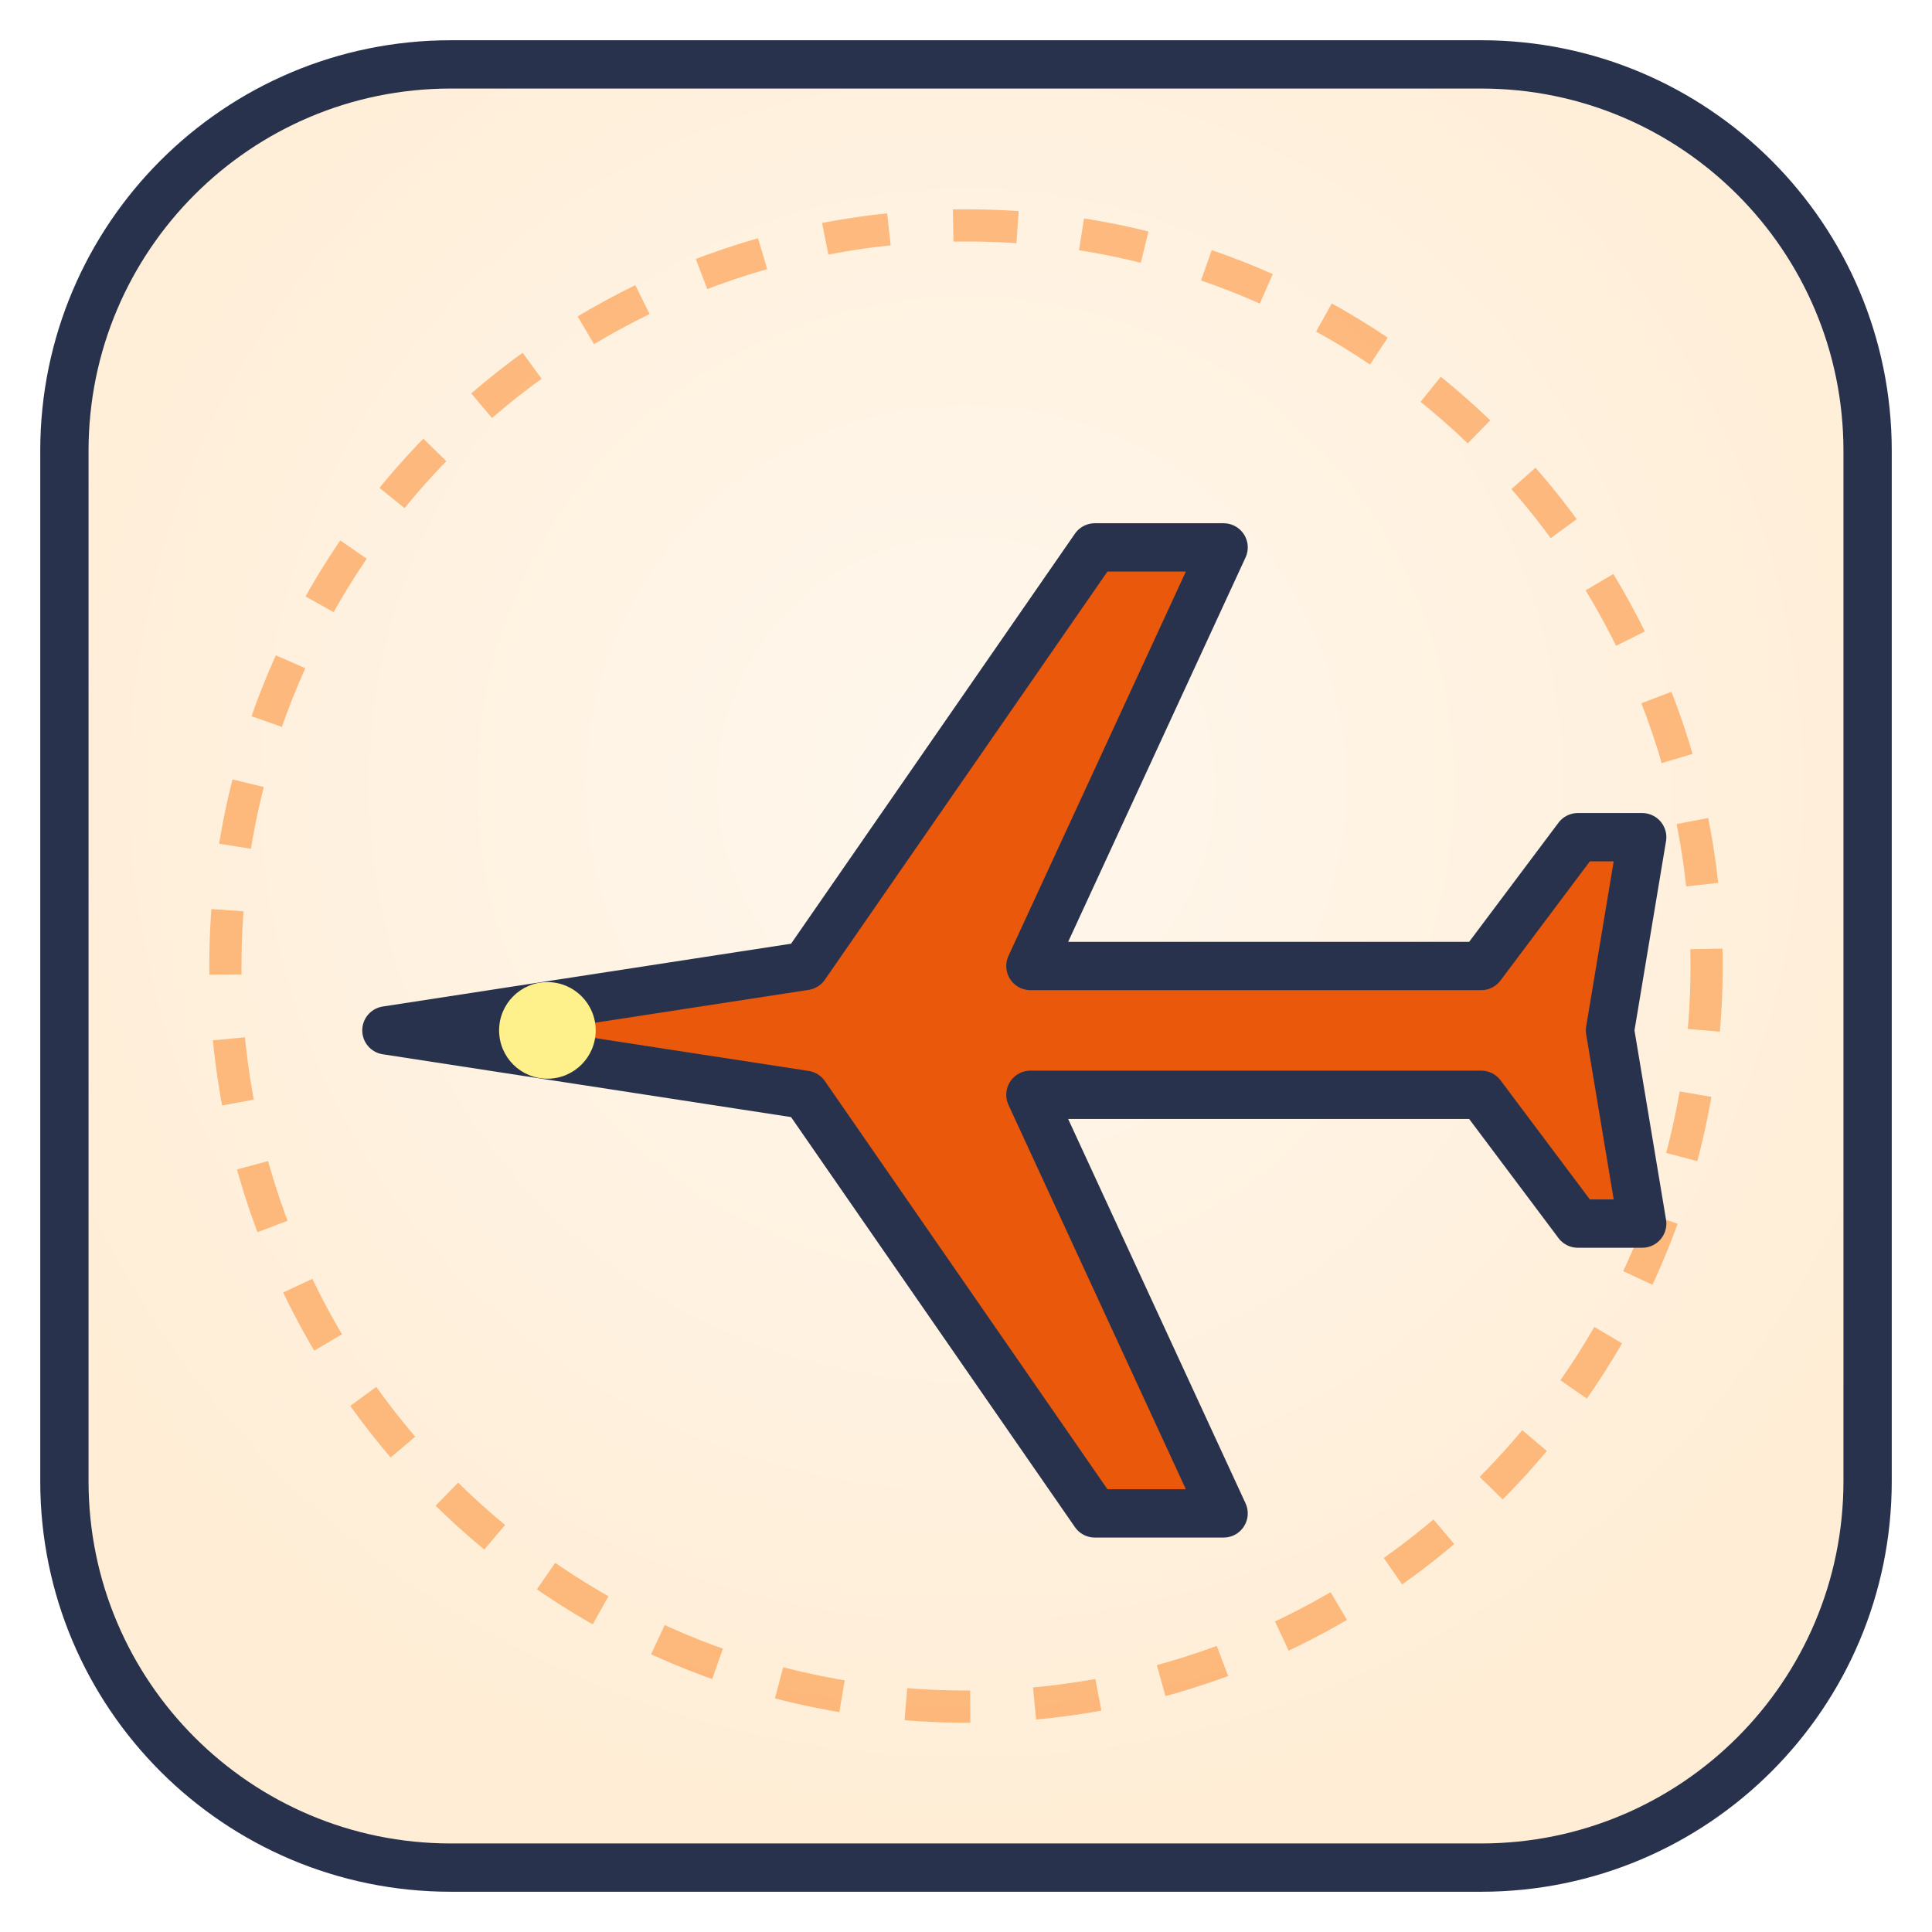
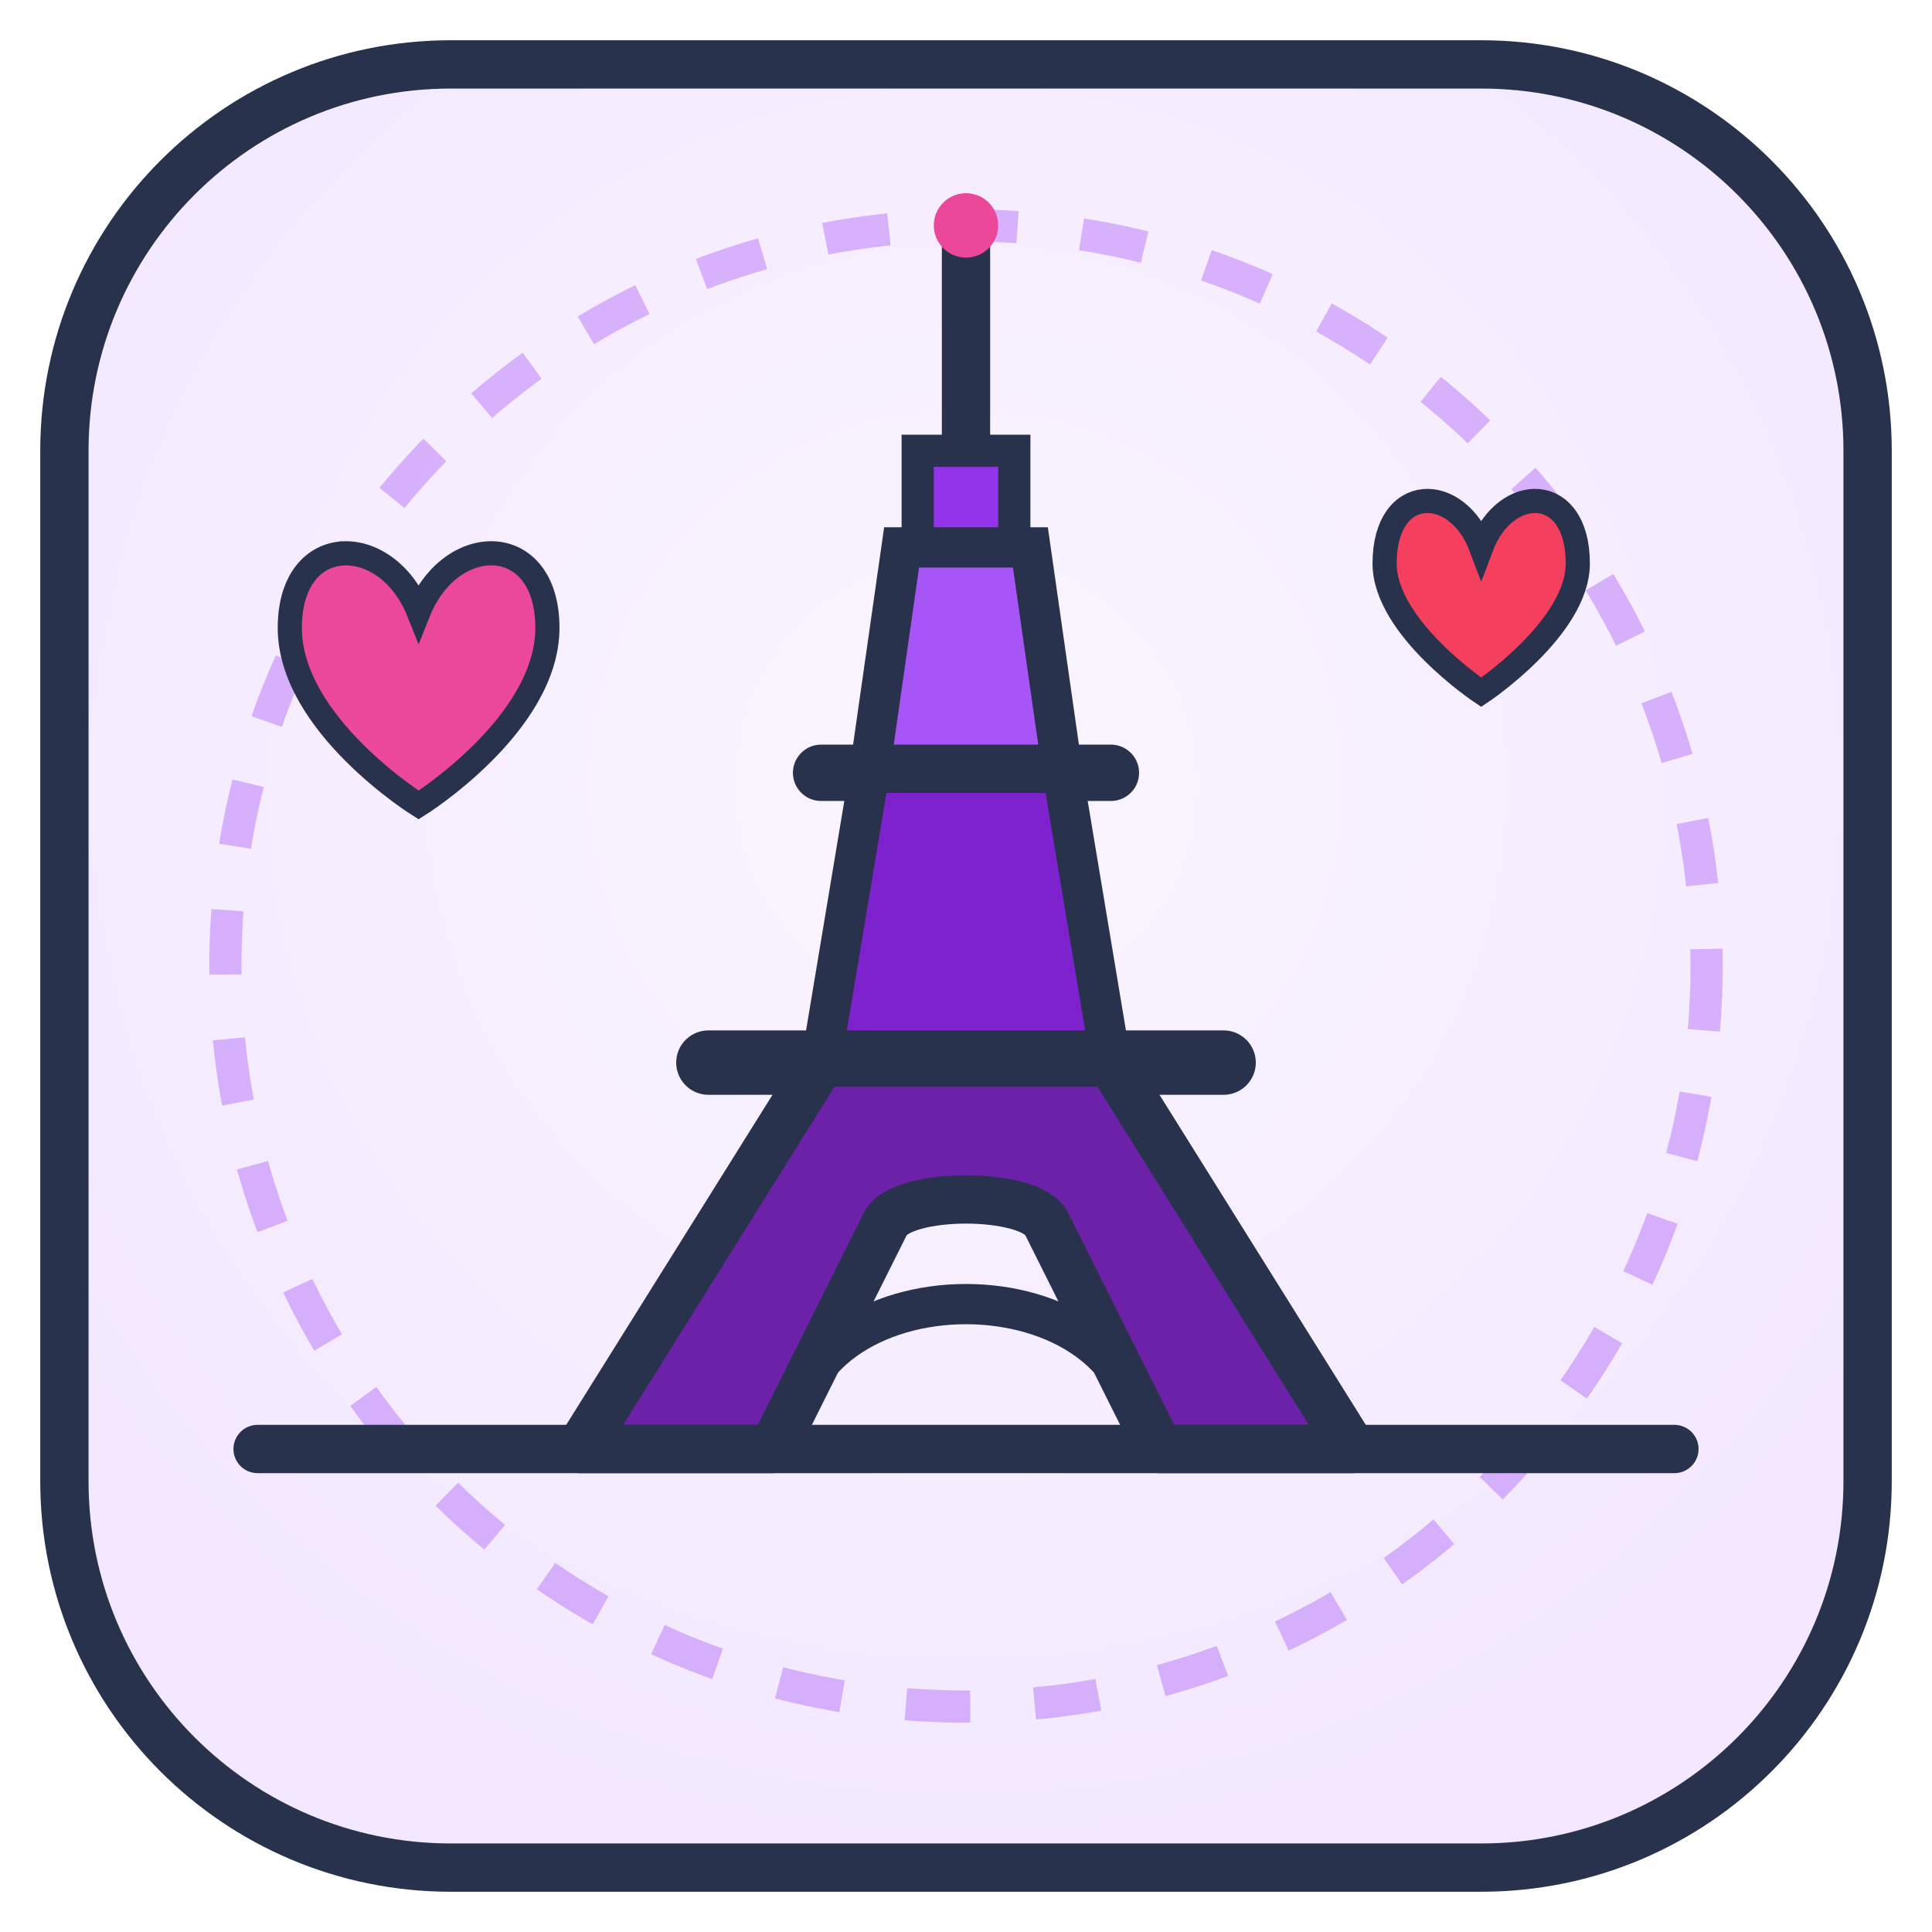
<svg xmlns="http://www.w3.org/2000/svg" viewBox="0 0 120 120" width="100%" height="100%">
  <defs>
-     <radialGradient id="grad-5" cx="50%" cy="40%" r="60%">
-       <stop offset="0%" stop-color="#fff7ed" />
-       <stop offset="100%" stop-color="#ffedd5" />
+     <radialGradient id="grad-paris" cx="50%" cy="40%" r="60%">
+       <stop offset="0%" stop-color="#faf5ff" />
+       <stop offset="100%" stop-color="#f3e8ff" />
    </radialGradient>
  </defs>
-   <rect x="4" y="4" width="112" height="112" rx="24" fill="url(#grad-5)" stroke="#29324c" stroke-width="3" />
-   <circle cx="60" cy="60" r="46" fill="none" stroke="#fb923c" stroke-width="2" stroke-dasharray="4,4" opacity="0.6" />
-   <path d="M24 64 L50 60 L68 34 L76 34 L64 60 L92 60 L98 52 L102 52 L100 64 L102 76 L98 76 L92 68 L64 68 L76 94 L68 94 L50 68 L24 64 Z" fill="#ea580c" stroke="#29324c" stroke-width="3" stroke-linejoin="round" />
-   <circle cx="34" cy="64" r="3" fill="#fef08a" />
+   <rect x="4" y="4" width="112" height="112" rx="24" fill="url(#grad-paris)" stroke="#29324c" stroke-width="3" />
+   <circle cx="60" cy="60" r="46" fill="none" stroke="#a855f7" stroke-width="2" stroke-dasharray="4,4" opacity="0.4" />
+   <line x1="60" y1="14" x2="60" y2="28" stroke="#29324c" stroke-width="3" stroke-linecap="round" />
+   <circle cx="60" cy="14" r="2" fill="#ec4899" />
+   <path d="M57 28 H63 V34 H57 Z" fill="#9333ea" stroke="#29324c" stroke-width="2" />
+   <polygon points="56,34 64,34 66,48 54,48" fill="#a855f7" stroke="#29324c" stroke-width="2.5" />
+   <line x1="51" y1="48" x2="69" y2="48" stroke="#29324c" stroke-width="3.5" stroke-linecap="round" />
+   <polygon points="54,48 66,48 69,66 51,66" fill="#7e22ce" stroke="#29324c" stroke-width="2.5" />
+   <line x1="44" y1="66" x2="76" y2="66" stroke="#29324c" stroke-width="4" stroke-linecap="round" />
+   <path d="M51 66 L36 90 H48 L55 76 C56 74 64 74 65 76 L72 90 H84 L69 66 Z" fill="#6b21a8" stroke="#29324c" stroke-width="3" stroke-linejoin="round" />
+   <path d="M49 90 C49 78 71 78 71 90" fill="none" stroke="#29324c" stroke-width="2.5" />
+   <path d="M26 38 C24 33 18 33 18 39 C18 45 26 50 26 50 C26 50 34 45 34 39 C34 33 28 33 26 38 Z" fill="#ec4899" stroke="#29324c" stroke-width="1.5" />
+   <path d="M92 34 C90.5 30 86 30 86 35 C86 39 92 43 92 43 C92 43 98 39 98 35 C98 30 93.5 30 92 34 Z" fill="#f43f5e" stroke="#29324c" stroke-width="1.5" />
+   <line x1="16" y1="90" x2="104" y2="90" stroke="#29324c" stroke-width="3" stroke-linecap="round" />
</svg>
